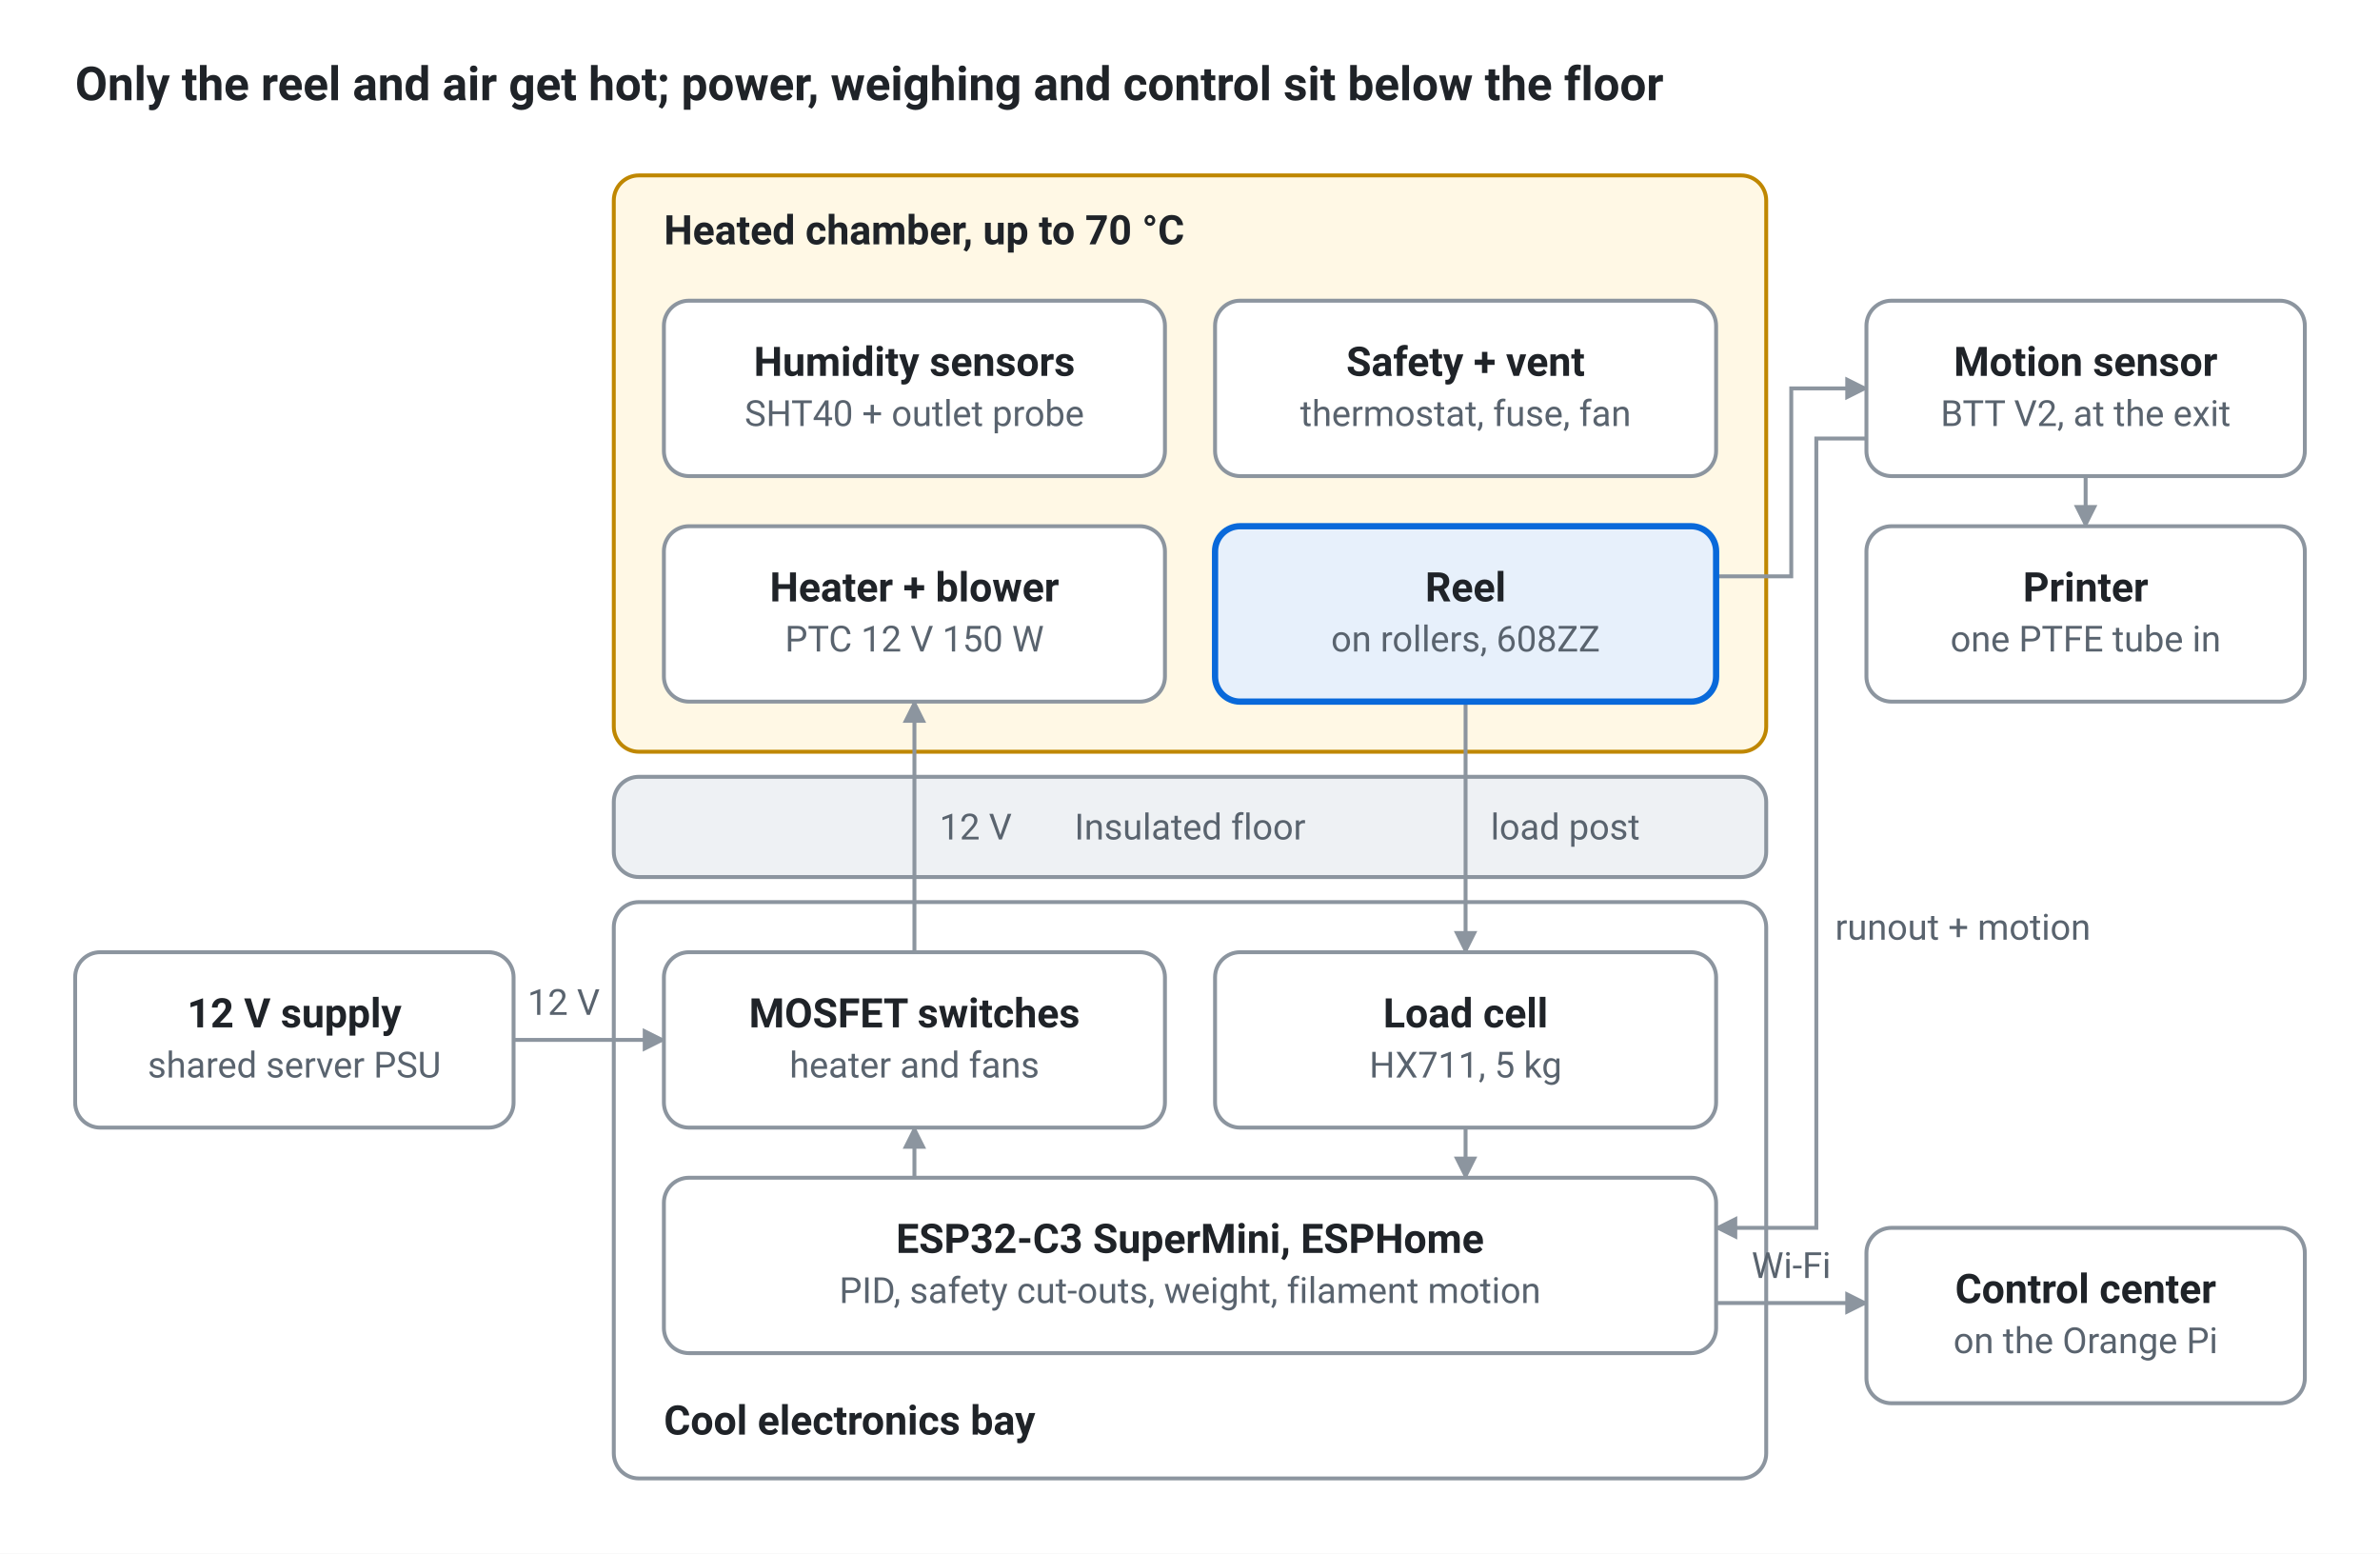
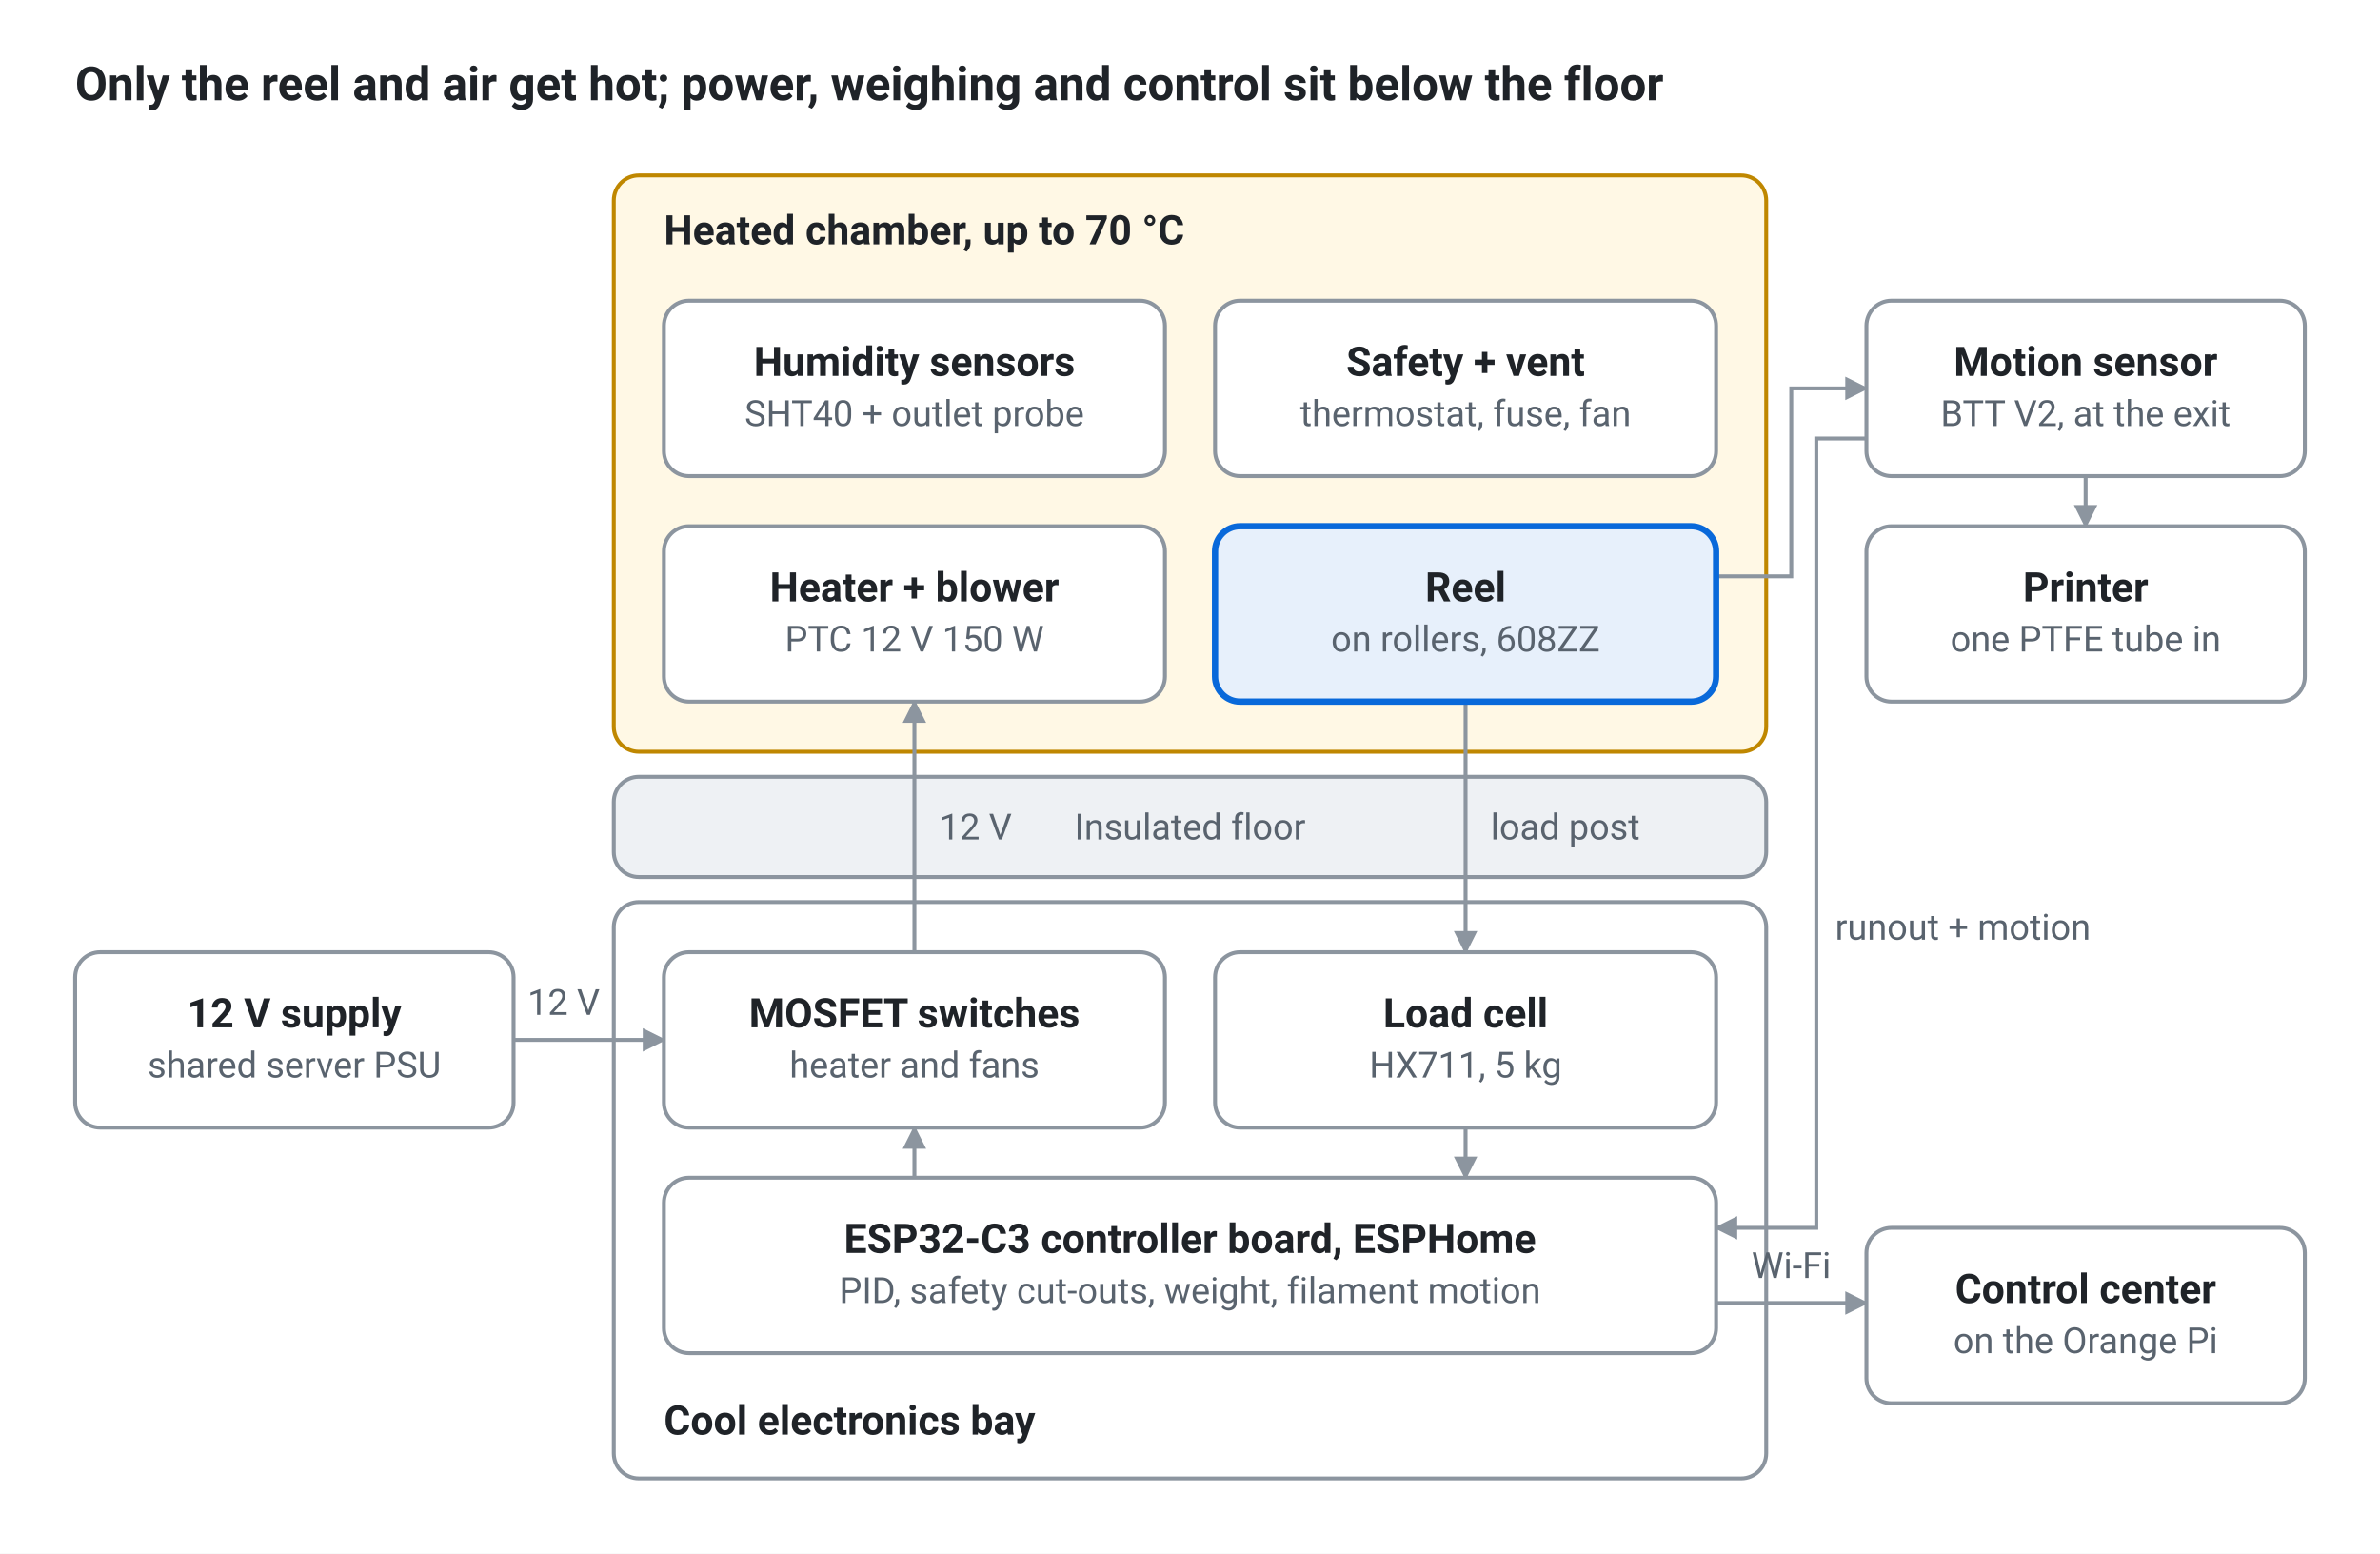
<svg xmlns="http://www.w3.org/2000/svg" viewBox="0 0 760 496" width="1520" height="992" font-family="system-ui,-apple-system,Segoe UI,Roboto,sans-serif">
  <rect width="760" height="496" fill="white" />
  <defs>
    <marker id="arr" viewBox="0 0 10 10" refX="9" refY="5" markerWidth="6" markerHeight="6" orient="auto-start-reverse">
      <path d="M0 0L10 5L0 10z" fill="#8c959f" />
    </marker>
    <marker id="arrb" viewBox="0 0 10 10" refX="9" refY="5" markerWidth="6" markerHeight="6" orient="auto-start-reverse">
      <path d="M0 0L10 5L0 10z" fill="#0969da" />
    </marker>
  </defs>
  <text x="24.0" y="32.0" font-size="15" text-anchor="start" fill="#1f2328" font-weight="600">Only the reel and air get hot; power, weighing and control sit below the floor</text>
  <rect x="196" y="56" width="368" height="184" rx="8" fill="#fff8e5" stroke="#bf8700" stroke-width="1.25" />
  <text x="212.0" y="78.0" font-size="13" text-anchor="start" fill="#1f2328" font-weight="600">Heated chamber, up to 70 °C</text>
  <rect x="196" y="248" width="368" height="32" rx="8" fill="#eef1f4" stroke="#8c959f" stroke-width="1.25" />
  <text x="380.0" y="268.0" font-size="11.5" text-anchor="middle" fill="#59636e" font-weight="normal">Insulated floor</text>
  <rect x="196" y="288" width="368" height="184" rx="8" fill="none" stroke="#8c959f" stroke-width="1.25" />
  <text x="212.0" y="458.0" font-size="13" text-anchor="start" fill="#1f2328" font-weight="600">Cool electronics bay</text>
  <path d="M292 304V224" fill="none" stroke="#8c959f" stroke-width="1.25" marker-end="url(#arr)" />
  <path d="M468 224V304" fill="none" stroke="#8c959f" stroke-width="1.25" marker-end="url(#arr)" />
  <path d="M292 376V360" fill="none" stroke="#8c959f" stroke-width="1.25" marker-end="url(#arr)" />
  <path d="M468 360V376" fill="none" stroke="#8c959f" stroke-width="1.25" marker-end="url(#arr)" />
  <path d="M164 332H212" fill="none" stroke="#8c959f" stroke-width="1.25" marker-end="url(#arr)" />
  <path d="M548 416H596" fill="none" stroke="#8c959f" stroke-width="1.25" marker-end="url(#arr)" />
  <path d="M548 184H572V124H596" fill="none" stroke="#8c959f" stroke-width="1.25" marker-end="url(#arr)" />
  <path d="M666 152V168" fill="none" stroke="#8c959f" stroke-width="1.25" marker-end="url(#arr)" />
  <path d="M596 140H580V392H548" fill="none" stroke="#8c959f" stroke-width="1.25" marker-end="url(#arr)" />
  <rect x="212" y="96" width="160" height="56" rx="8" fill="white" stroke="#8c959f" stroke-width="1.25" />
  <text x="292.0" y="120.0" font-size="13" text-anchor="middle" fill="#1f2328" font-weight="600">Humidity sensors</text>
  <text x="292.0" y="136.0" font-size="11.5" text-anchor="middle" fill="#59636e" font-weight="normal">SHT40 + outlet probe</text>
  <rect x="388" y="96" width="160" height="56" rx="8" fill="white" stroke="#8c959f" stroke-width="1.25" />
  <text x="468.0" y="120.0" font-size="13" text-anchor="middle" fill="#1f2328" font-weight="600">Safety + vent</text>
  <text x="468.0" y="136.0" font-size="11.5" text-anchor="middle" fill="#59636e" font-weight="normal">thermostat, fuse, fan</text>
  <rect x="212" y="168" width="160" height="56" rx="8" fill="white" stroke="#8c959f" stroke-width="1.25" />
  <text x="292.0" y="192.0" font-size="13" text-anchor="middle" fill="#1f2328" font-weight="600">Heater + blower</text>
  <text x="292.0" y="208.0" font-size="11.5" text-anchor="middle" fill="#59636e" font-weight="normal">PTC 12 V 150 W</text>
  <rect x="388" y="168" width="160" height="56" rx="8" fill="#e7f0fb" stroke="#0969da" stroke-width="2" />
  <text x="468.0" y="192.0" font-size="13" text-anchor="middle" fill="#1f2328" font-weight="600">Reel</text>
  <text x="468.0" y="208.0" font-size="11.5" text-anchor="middle" fill="#59636e" font-weight="normal">on rollers, 608ZZ</text>
  <rect x="212" y="304" width="160" height="56" rx="8" fill="white" stroke="#8c959f" stroke-width="1.25" />
  <text x="292.0" y="328.0" font-size="13" text-anchor="middle" fill="#1f2328" font-weight="600">MOSFET switches</text>
  <text x="292.0" y="344.0" font-size="11.5" text-anchor="middle" fill="#59636e" font-weight="normal">heater and fans</text>
  <rect x="388" y="304" width="160" height="56" rx="8" fill="white" stroke="#8c959f" stroke-width="1.25" />
  <text x="468.0" y="328.0" font-size="13" text-anchor="middle" fill="#1f2328" font-weight="600">Load cell</text>
  <text x="468.0" y="344.0" font-size="11.5" text-anchor="middle" fill="#59636e" font-weight="normal">HX711, 5 kg</text>
  <rect x="212" y="376" width="336" height="56" rx="8" fill="white" stroke="#8c959f" stroke-width="1.25" />
-   <text x="380.0" y="400.0" font-size="13" text-anchor="middle" fill="#1f2328" font-weight="600">ESP32-C3 SuperMini, ESPHome</text>
+   <text x="380.0" y="400.0" font-size="13" text-anchor="middle" fill="#1f2328" font-weight="600">ESP32-C3 controller board, ESPHome</text>
  <text x="380.0" y="416.0" font-size="11.5" text-anchor="middle" fill="#59636e" font-weight="normal">PID, safety cut-outs, weight, filament motion</text>
  <rect x="24" y="304" width="140" height="56" rx="8" fill="white" stroke="#8c959f" stroke-width="1.25" />
  <text x="94.0" y="328.0" font-size="13" text-anchor="middle" fill="#1f2328" font-weight="600">12 V supply</text>
  <text x="94.0" y="344.0" font-size="11.5" text-anchor="middle" fill="#59636e" font-weight="normal">shared server PSU</text>
  <rect x="596" y="96" width="140" height="56" rx="8" fill="white" stroke="#8c959f" stroke-width="1.25" />
  <text x="666.0" y="120.0" font-size="13" text-anchor="middle" fill="#1f2328" font-weight="600">Motion sensor</text>
  <text x="666.0" y="136.0" font-size="11.5" text-anchor="middle" fill="#59636e" font-weight="normal">BTT V2, at the exit</text>
  <rect x="596" y="168" width="140" height="56" rx="8" fill="white" stroke="#8c959f" stroke-width="1.25" />
  <text x="666.0" y="192.0" font-size="13" text-anchor="middle" fill="#1f2328" font-weight="600">Printer</text>
  <text x="666.0" y="208.0" font-size="11.5" text-anchor="middle" fill="#59636e" font-weight="normal">one PTFE tube in</text>
  <rect x="596" y="392" width="140" height="56" rx="8" fill="white" stroke="#8c959f" stroke-width="1.25" />
  <text x="666.0" y="416.0" font-size="13" text-anchor="middle" fill="#1f2328" font-weight="600">Control center</text>
  <text x="666.0" y="432.0" font-size="11.5" text-anchor="middle" fill="#59636e" font-weight="normal">on the Orange Pi</text>
  <text x="300.0" y="268.0" font-size="11.5" text-anchor="start" fill="#59636e" font-weight="normal">12 V</text>
  <text x="476.0" y="268.0" font-size="11.5" text-anchor="start" fill="#59636e" font-weight="normal">load post</text>
  <text x="180.0" y="324.0" font-size="11.5" text-anchor="middle" fill="#59636e" font-weight="normal">12 V</text>
  <text x="572.0" y="408.0" font-size="11.5" text-anchor="middle" fill="#59636e" font-weight="normal">Wi-Fi</text>
  <text x="586.0" y="300.0" font-size="11.5" text-anchor="start" fill="#59636e" font-weight="normal">runout + motion</text>
</svg>
